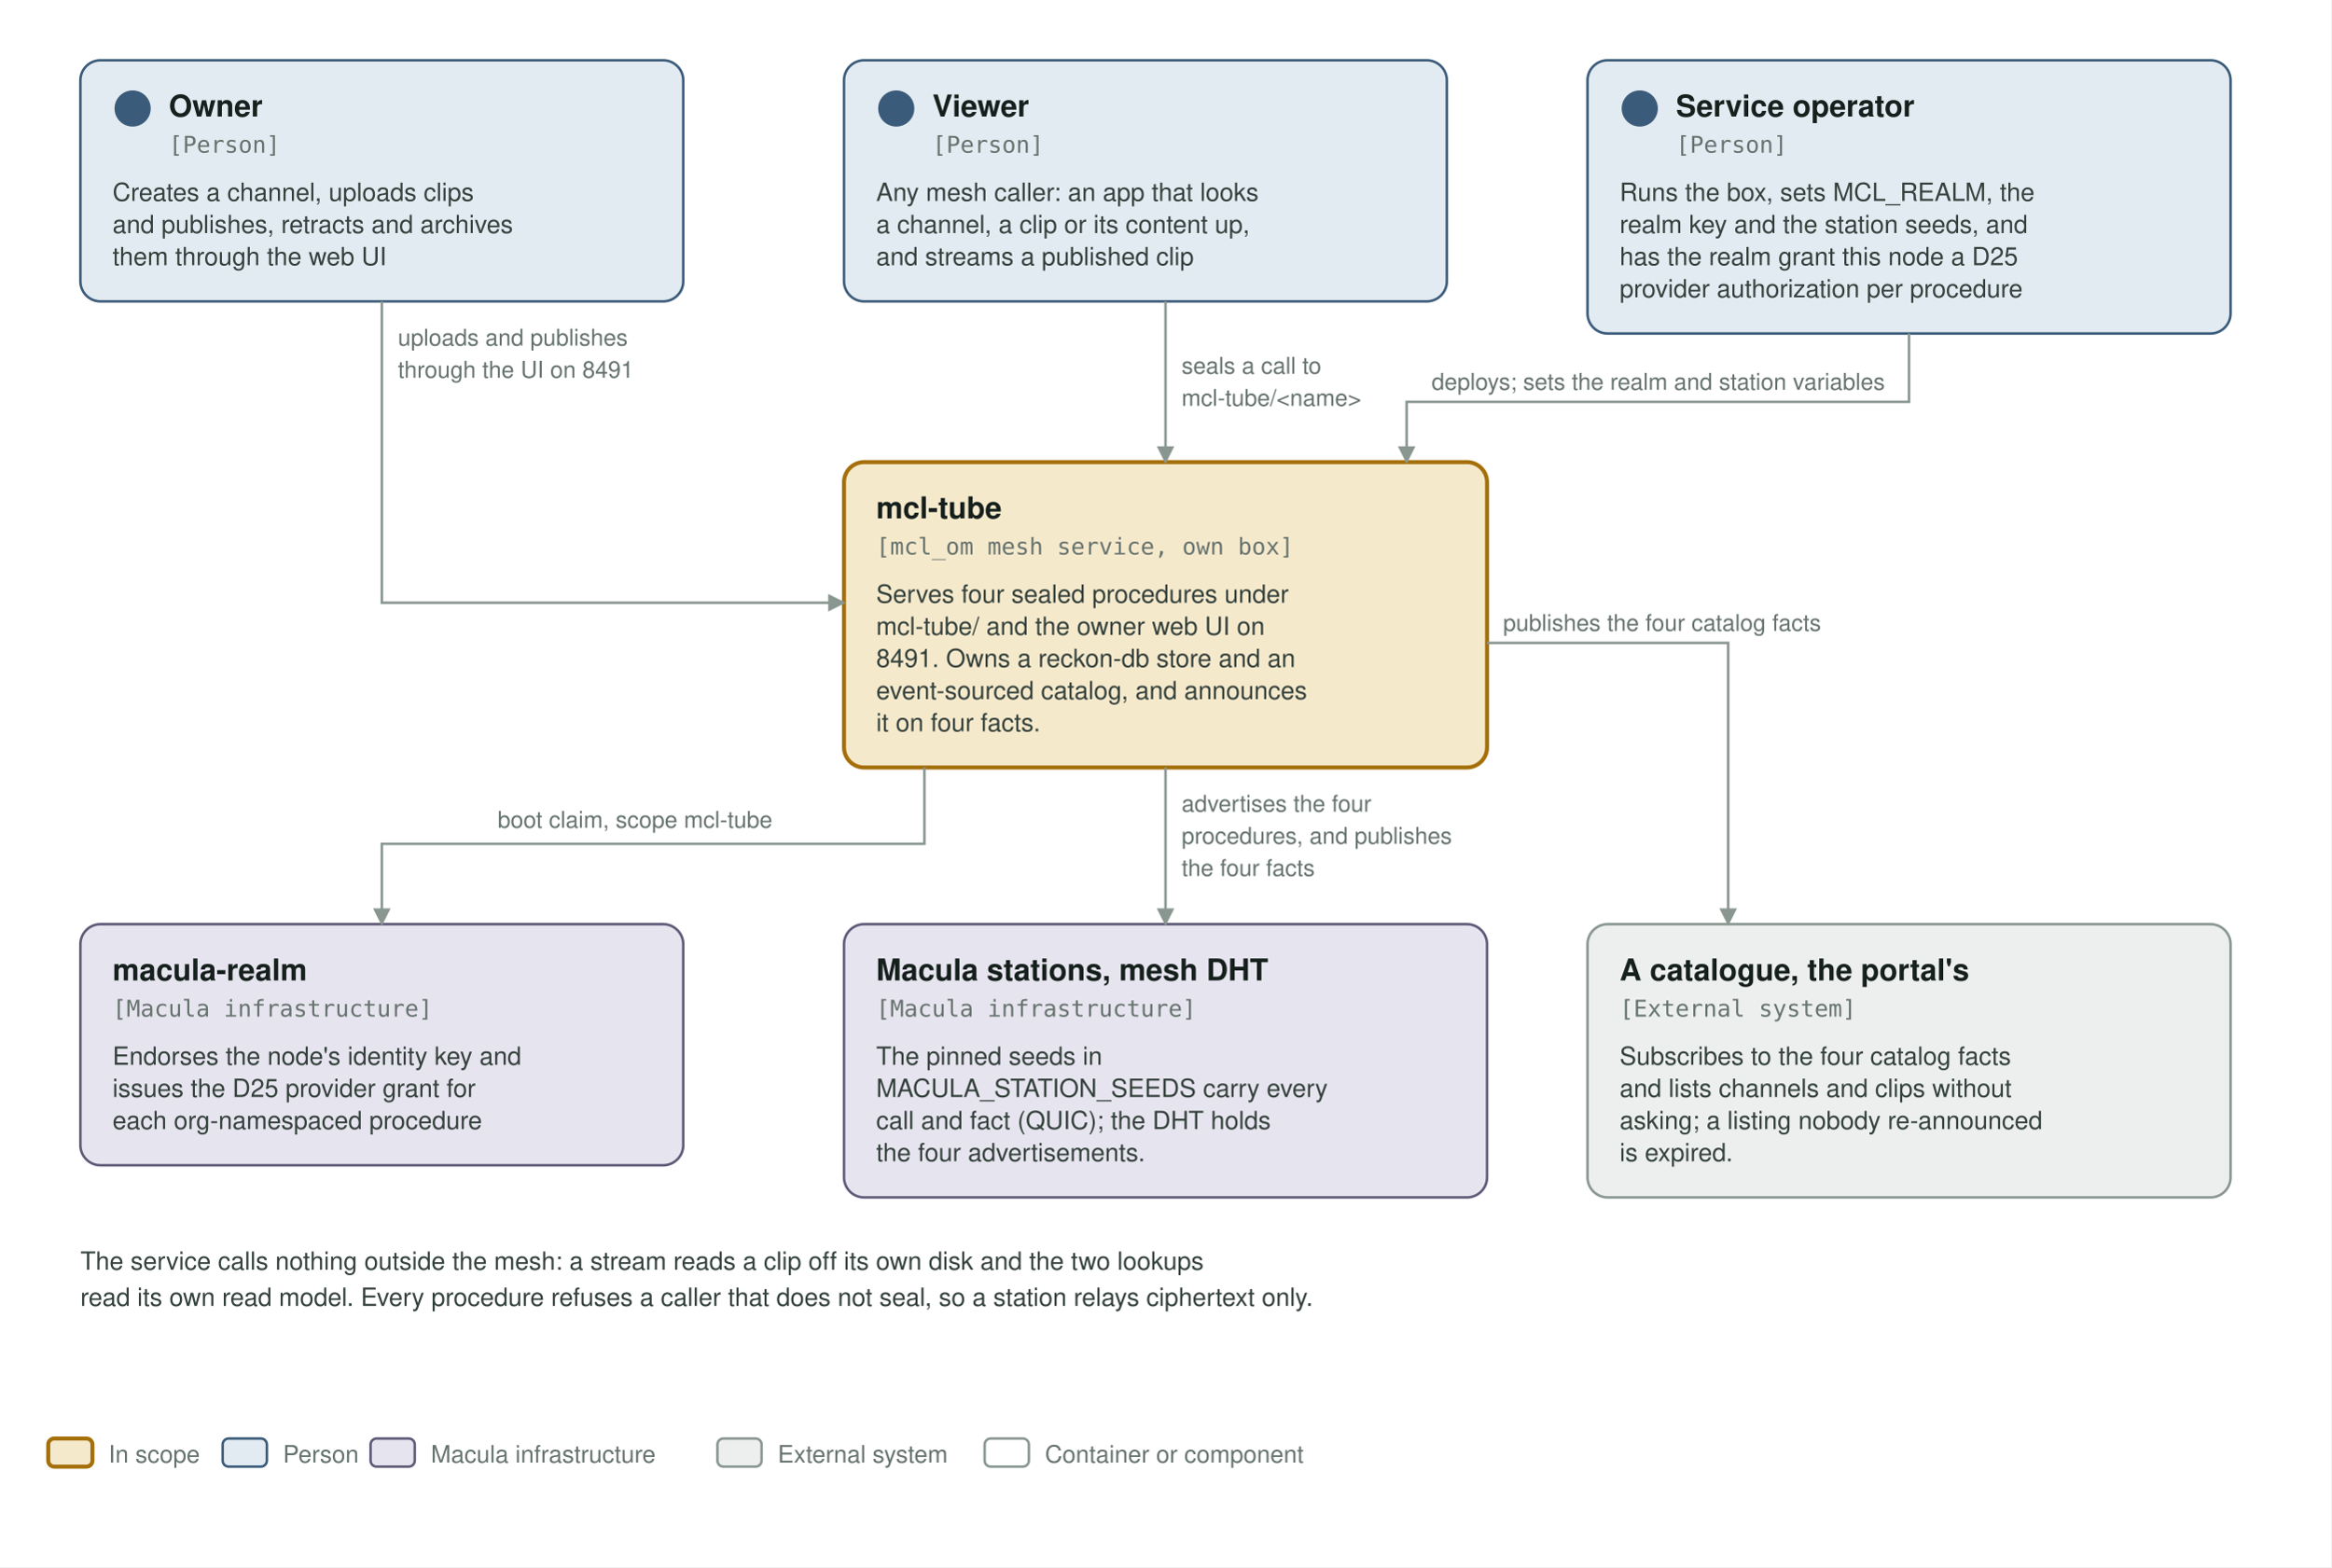
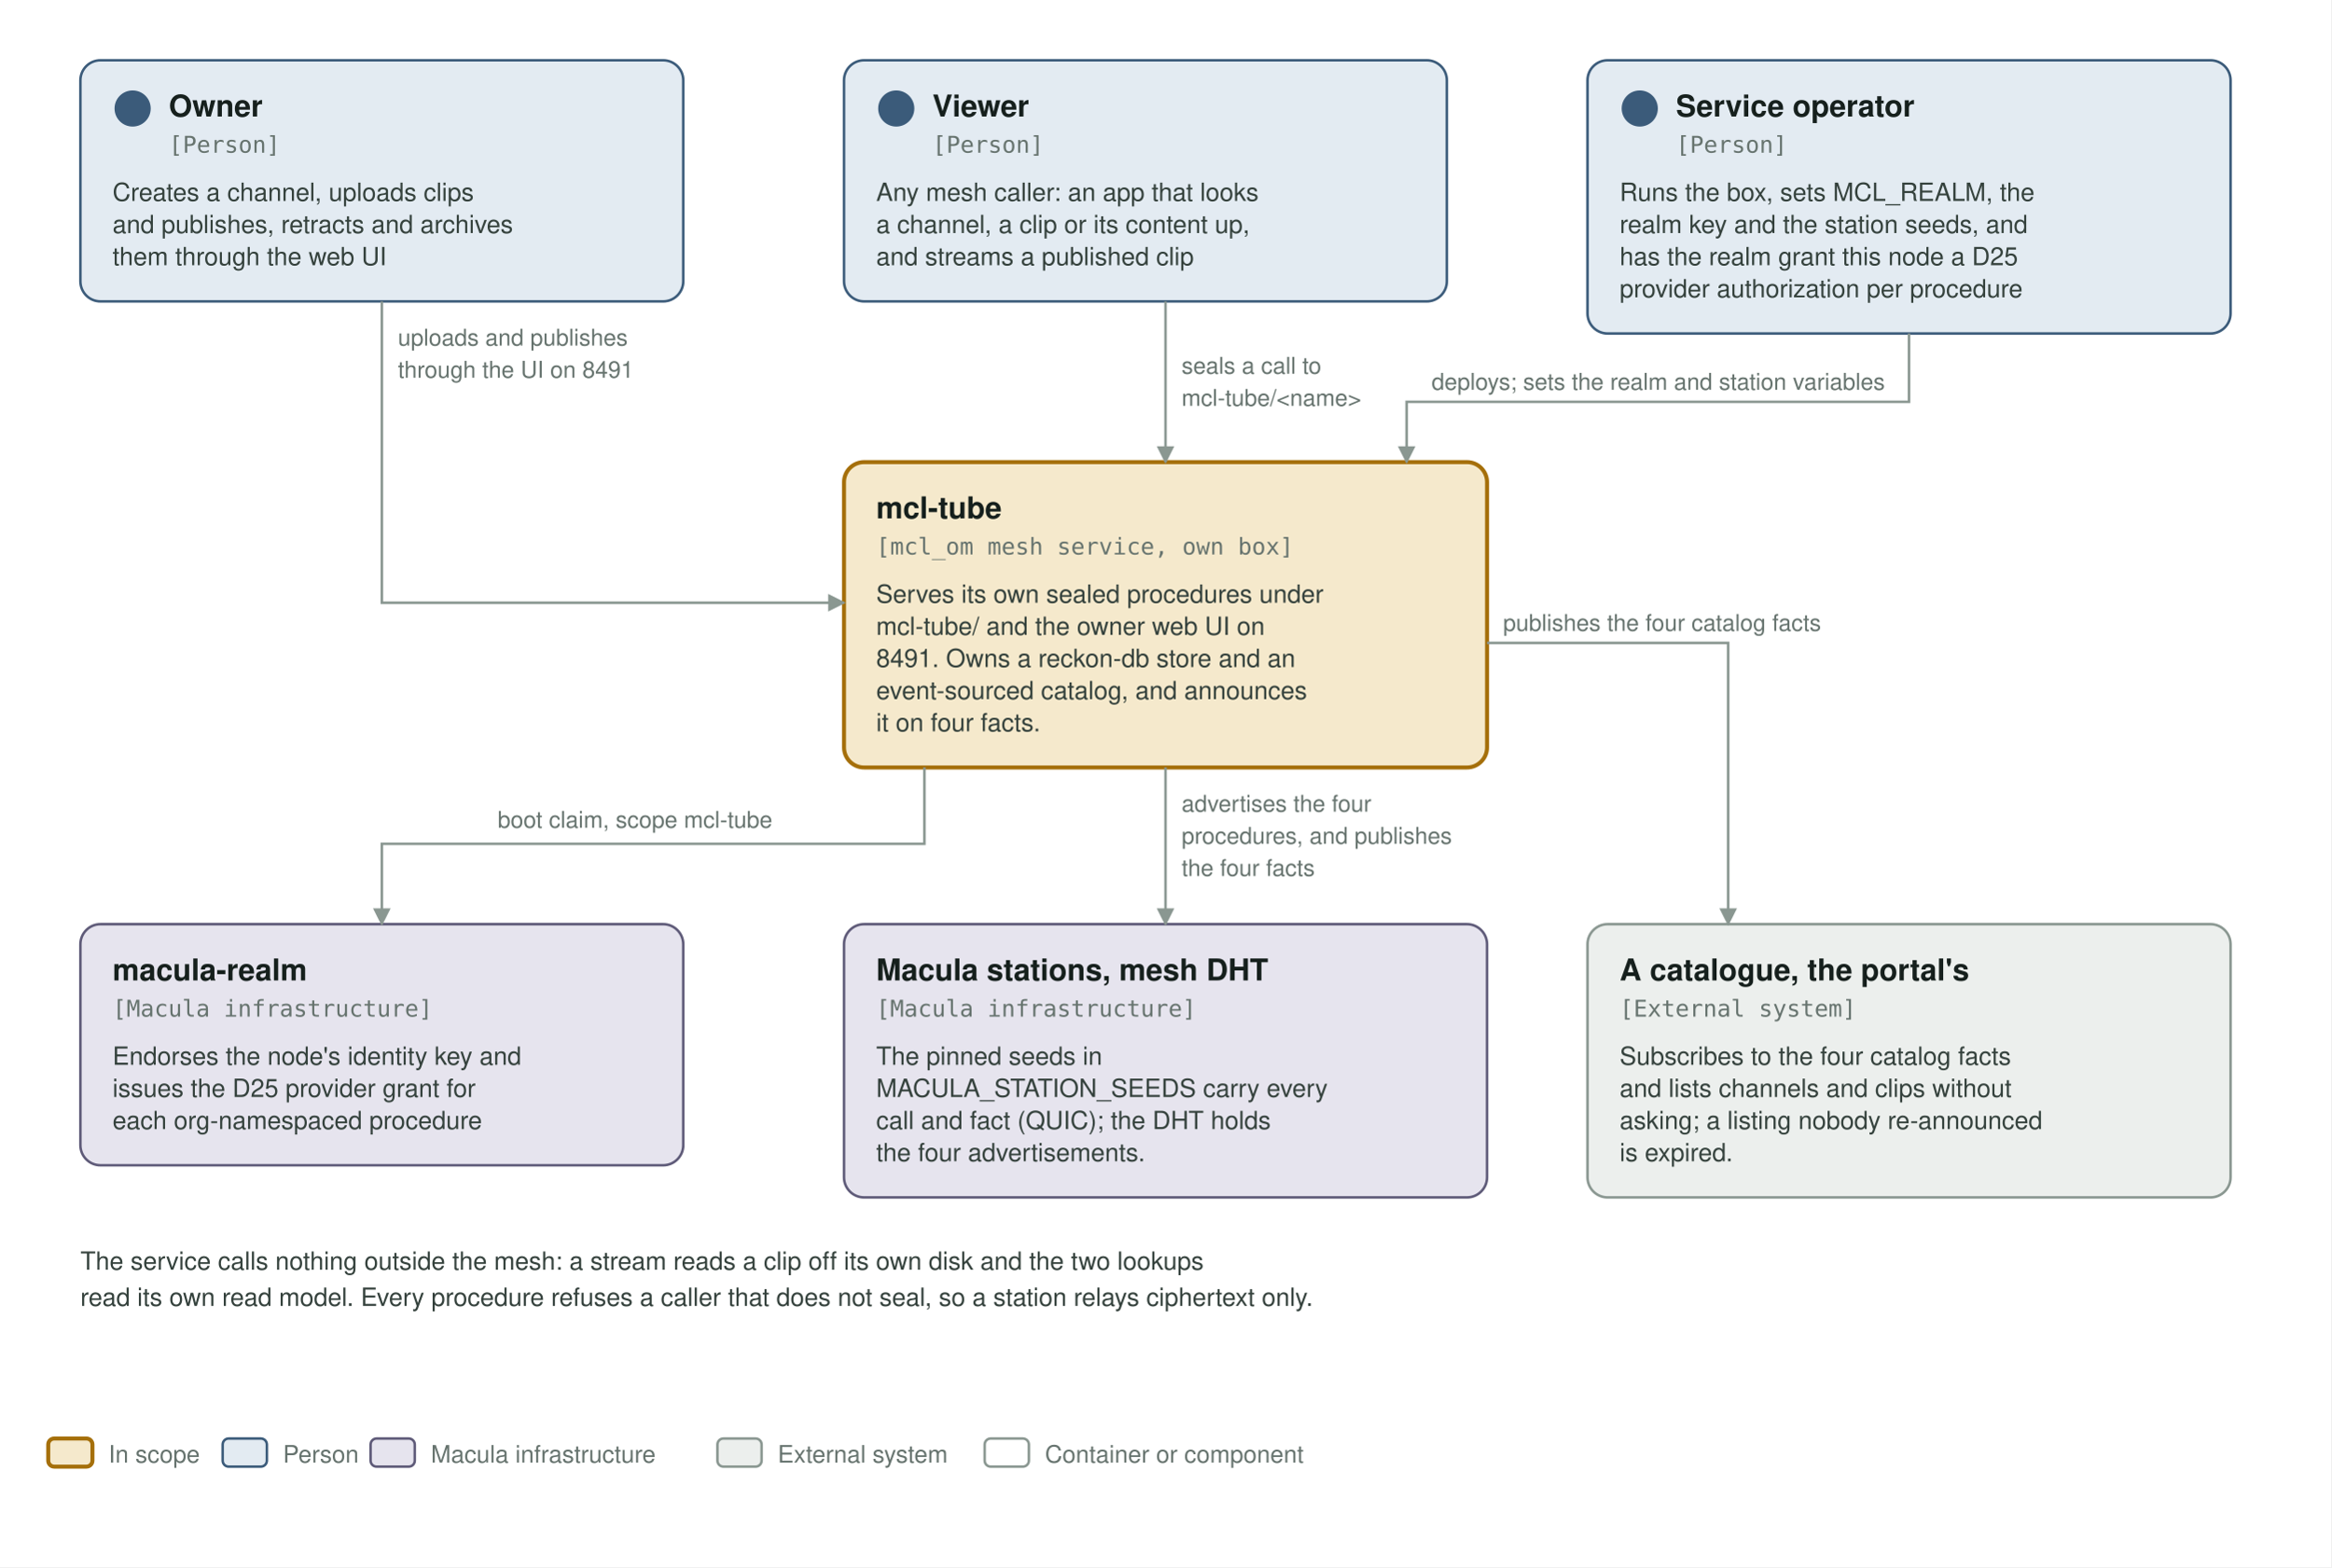
<svg xmlns="http://www.w3.org/2000/svg" viewBox="0 0 1160 780" role="img" aria-label="mcl-tube system context">
  <style>
.t-name { font-family: "Atkinson Hyperlegible", "Segoe UI", system-ui, -apple-system, Helvetica, Arial, sans-serif; font-size: 15px; font-weight: 700; }
.t-desc { font-family: "Atkinson Hyperlegible", "Segoe UI", system-ui, -apple-system, Helvetica, Arial, sans-serif; font-size: 12.5px; }
.t-rel { font-family: "Atkinson Hyperlegible", "Segoe UI", system-ui, -apple-system, Helvetica, Arial, sans-serif; font-size: 11.5px; paint-order: stroke; stroke-width: 4px; stroke-linejoin: round; }
.t-code { font-family: "JetBrains Mono", ui-monospace, Menlo, Consolas, monospace; font-size: 13px; font-weight: 600; }
.t-type { font-family: "JetBrains Mono", ui-monospace, Menlo, Consolas, monospace; font-size: 11.5px; }
.t-bound { font-family: "JetBrains Mono", ui-monospace, Menlo, Consolas, monospace; font-size: 12px; font-weight: 600; }
.t-leg { font-family: "Atkinson Hyperlegible", "Segoe UI", system-ui, -apple-system, Helvetica, Arial, sans-serif; font-size: 12px; }
.edge { fill: none; stroke-width: 1.25; }
.edge-later { fill: none; stroke-width: 1.25; stroke-dasharray: 5 4; }
.bg { fill: #FFFFFF; }
.b-sys { fill: #F5E9CC; stroke: #A56F0A; stroke-width: 2; }
.b-per { fill: #E3EBF2; stroke: #3B5B7A; stroke-width: 1.25; }
.b-mac { fill: #E6E4EE; stroke: #5E5A78; stroke-width: 1.25; }
.b-ext { fill: #ECEFED; stroke: #8A9791; stroke-width: 1.25; }
.b-cmp { fill: #FFFFFF; stroke: #8A9791; stroke-width: 1.25; }
.b-later { fill: none; stroke: #8A9791; stroke-width: 1.25; stroke-dasharray: 5 4; }
.bound { fill: none; stroke: #B3BDB8; stroke-width: 1; }
.head { fill: #3B5B7A; }
.t-name, .t-code { fill: #16201D; }
.t-type, .t-bound, .t-leg { fill: #66736E; }
.t-desc { fill: #34413C; }
.t-rel { fill: #66736E; stroke: #FFFFFF; }
.edge, .edge-later { stroke: #8A9791; }
.arrowhead { fill: #8A9791; }
@media (prefers-color-scheme: dark) {
.bg { fill: #171F1C; }
.b-sys { fill: #3A2E13; stroke: #E3AA3C; }
.b-per { fill: #1D2A36; stroke: #8EB4D8; }
.b-mac { fill: #26243A; stroke: #A9A4C8; }
.b-ext { fill: #1C2421; stroke: #7D8B85; }
.b-cmp { fill: #171F1C; stroke: #7D8B85; }
.b-later { stroke: #7D8B85; }
.bound { stroke: #4A5752; }
.head { fill: #8EB4D8; }
.t-name, .t-code { fill: #E6ECE9; }
.t-type, .t-bound, .t-leg { fill: #93A09A; }
.t-desc { fill: #C3CDC8; }
.t-rel { fill: #93A09A; stroke: #171F1C; }
.edge, .edge-later { stroke: #7D8B85; }
.arrowhead { fill: #7D8B85; }
}
</style>
  <defs>
    <marker id="a" viewBox="0 0 10 10" refX="9" refY="5" markerWidth="7" markerHeight="7" orient="auto-start-reverse">
      <path class="arrowhead" d="M0 0L10 5L0 10z" />
    </marker>
  </defs>
  <rect class="bg" x="0" y="0" width="1160" height="780" />
  <rect class="b-per" x="40" y="30" width="300" height="120" rx="10" />
  <circle class="head" cx="66" cy="54" r="9" />
  <text class="t-name" x="84" y="58">Owner</text>
  <text class="t-type" x="84" y="76">[Person]</text>
  <text class="t-desc" x="56" y="100">Creates a channel, uploads clips</text>
  <text class="t-desc" x="56" y="116">and publishes, retracts and archives</text>
  <text class="t-desc" x="56" y="132">them through the web UI</text>
  <rect class="b-per" x="420" y="30" width="300" height="120" rx="10" />
  <circle class="head" cx="446" cy="54" r="9" />
  <text class="t-name" x="464" y="58">Viewer</text>
  <text class="t-type" x="464" y="76">[Person]</text>
  <text class="t-desc" x="436" y="100">Any mesh caller: an app that looks</text>
  <text class="t-desc" x="436" y="116">a channel, a clip or its content up,</text>
  <text class="t-desc" x="436" y="132">and streams a published clip</text>
  <rect class="b-per" x="790" y="30" width="320" height="136" rx="10" />
  <circle class="head" cx="816" cy="54" r="9" />
  <text class="t-name" x="834" y="58">Service operator</text>
  <text class="t-type" x="834" y="76">[Person]</text>
  <text class="t-desc" x="806" y="100">Runs the box, sets MCL_REALM, the</text>
  <text class="t-desc" x="806" y="116">realm key and the station seeds, and</text>
  <text class="t-desc" x="806" y="132">has the realm grant this node a D25</text>
  <text class="t-desc" x="806" y="148">provider authorization per procedure</text>
  <rect class="b-sys" x="420" y="230" width="320" height="152" rx="10" />
  <text class="t-name" x="436" y="258">mcl-tube</text>
  <text class="t-type" x="436" y="276">[mcl_om mesh service, own box]</text>
-   <text class="t-desc" x="436" y="300">Serves four sealed procedures under</text>
+   <text class="t-desc" x="436" y="300">Serves its own sealed procedures under</text>
  <text class="t-desc" x="436" y="316">mcl-tube/ and the owner web UI on</text>
  <text class="t-desc" x="436" y="332">8491. Owns a reckon-db store and an</text>
  <text class="t-desc" x="436" y="348">event-sourced catalog, and announces</text>
  <text class="t-desc" x="436" y="364">it on four facts.</text>
  <rect class="b-mac" x="40" y="460" width="300" height="120" rx="10" />
  <text class="t-name" x="56" y="488">macula-realm</text>
  <text class="t-type" x="56" y="506">[Macula infrastructure]</text>
  <text class="t-desc" x="56" y="530">Endorses the node's identity key and</text>
  <text class="t-desc" x="56" y="546">issues the D25 provider grant for</text>
  <text class="t-desc" x="56" y="562">each org-namespaced procedure</text>
  <rect class="b-mac" x="420" y="460" width="320" height="136" rx="10" />
  <text class="t-name" x="436" y="488">Macula stations, mesh DHT</text>
  <text class="t-type" x="436" y="506">[Macula infrastructure]</text>
  <text class="t-desc" x="436" y="530">The pinned seeds in</text>
  <text class="t-desc" x="436" y="546">MACULA_STATION_SEEDS carry every</text>
  <text class="t-desc" x="436" y="562">call and fact (QUIC); the DHT holds</text>
  <text class="t-desc" x="436" y="578">the four advertisements.</text>
  <rect class="b-ext" x="790" y="460" width="320" height="136" rx="10" />
  <text class="t-name" x="806" y="488">A catalogue, the portal's</text>
  <text class="t-type" x="806" y="506">[External system]</text>
  <text class="t-desc" x="806" y="530">Subscribes to the four catalog facts</text>
  <text class="t-desc" x="806" y="546">and lists channels and clips without</text>
  <text class="t-desc" x="806" y="562">asking; a listing nobody re-announced</text>
  <text class="t-desc" x="806" y="578">is expired.</text>
  <path class="edge" d="M190 150V300H420" marker-end="url(#a)" />
  <text class="t-rel" x="198" y="172">uploads and publishes</text>
  <text class="t-rel" x="198" y="188">through the UI on 8491</text>
  <path class="edge" d="M580 150V230" marker-end="url(#a)" />
  <text class="t-rel" x="588" y="186">seals a call to</text>
  <text class="t-rel" x="588" y="202">mcl-tube/&lt;name&gt;</text>
  <path class="edge" d="M950 166V200H700V230" marker-end="url(#a)" />
  <text class="t-rel" x="938" y="194" text-anchor="end">deploys; sets the realm and station variables</text>
  <path class="edge" d="M460 382V420H190V460" marker-end="url(#a)" />
  <text class="t-rel" x="316" y="412" text-anchor="middle">boot claim, scope mcl-tube</text>
  <path class="edge" d="M580 382V460" marker-end="url(#a)" />
  <text class="t-rel" x="588" y="404">advertises the four</text>
  <text class="t-rel" x="588" y="420">procedures, and publishes</text>
  <text class="t-rel" x="588" y="436">the four facts</text>
  <path class="edge" d="M740 320H860V460" marker-end="url(#a)" />
  <text class="t-rel" x="748" y="314">publishes the four catalog facts</text>
  <text class="t-desc" x="40" y="632">The service calls nothing outside the mesh: a stream reads a clip off its own disk and the two lookups</text>
  <text class="t-desc" x="40" y="650">read its own read model. Every procedure refuses a caller that does not seal, so a station relays ciphertext only.</text>
  <rect class="b-sys" x="24" y="716" width="22" height="14" rx="3" />
  <text class="t-leg" x="54" y="728">In scope</text>
  <rect class="b-per" x="110.8" y="716" width="22" height="14" rx="3" />
  <text class="t-leg" x="140.8" y="728">Person</text>
  <rect class="b-mac" x="184.4" y="716" width="22" height="14" rx="3" />
  <text class="t-leg" x="214.4" y="728">Macula infrastructure</text>
  <rect class="b-ext" x="357.0" y="716" width="22" height="14" rx="3" />
  <text class="t-leg" x="387.0" y="728">External system</text>
  <rect class="b-cmp" x="490.0" y="716" width="22" height="14" rx="3" />
  <text class="t-leg" x="520.0" y="728">Container or component</text>
</svg>
